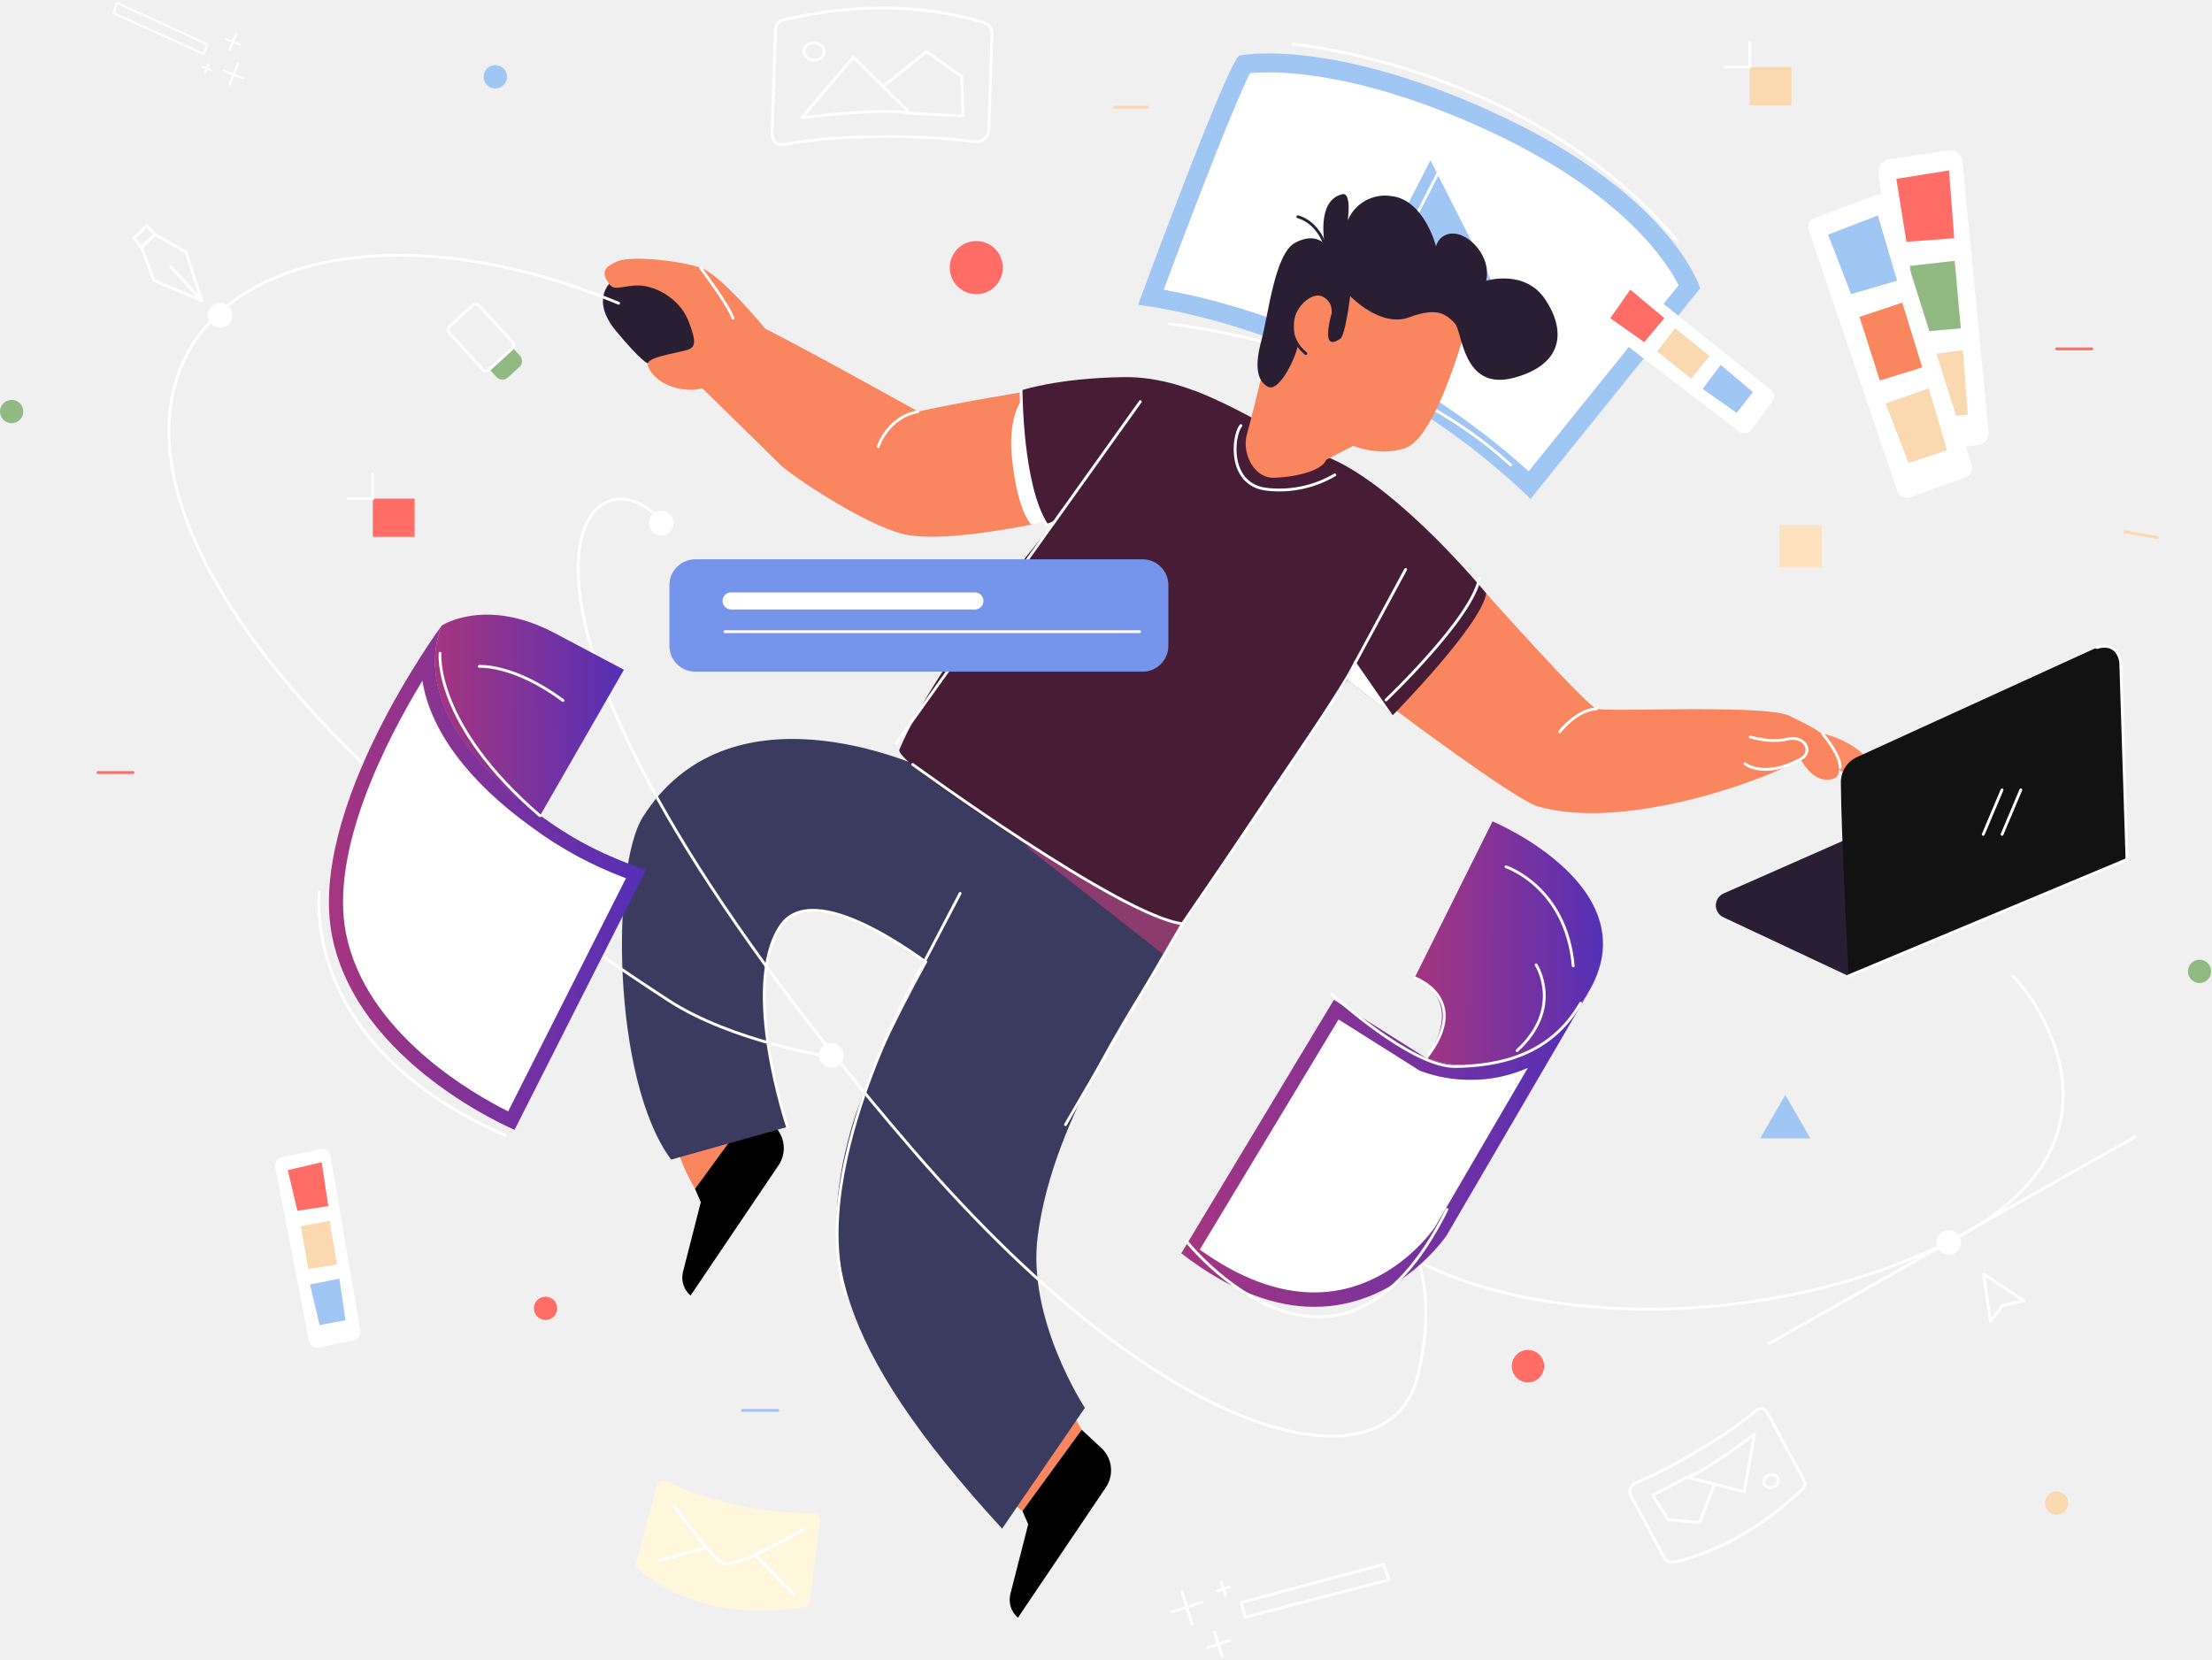
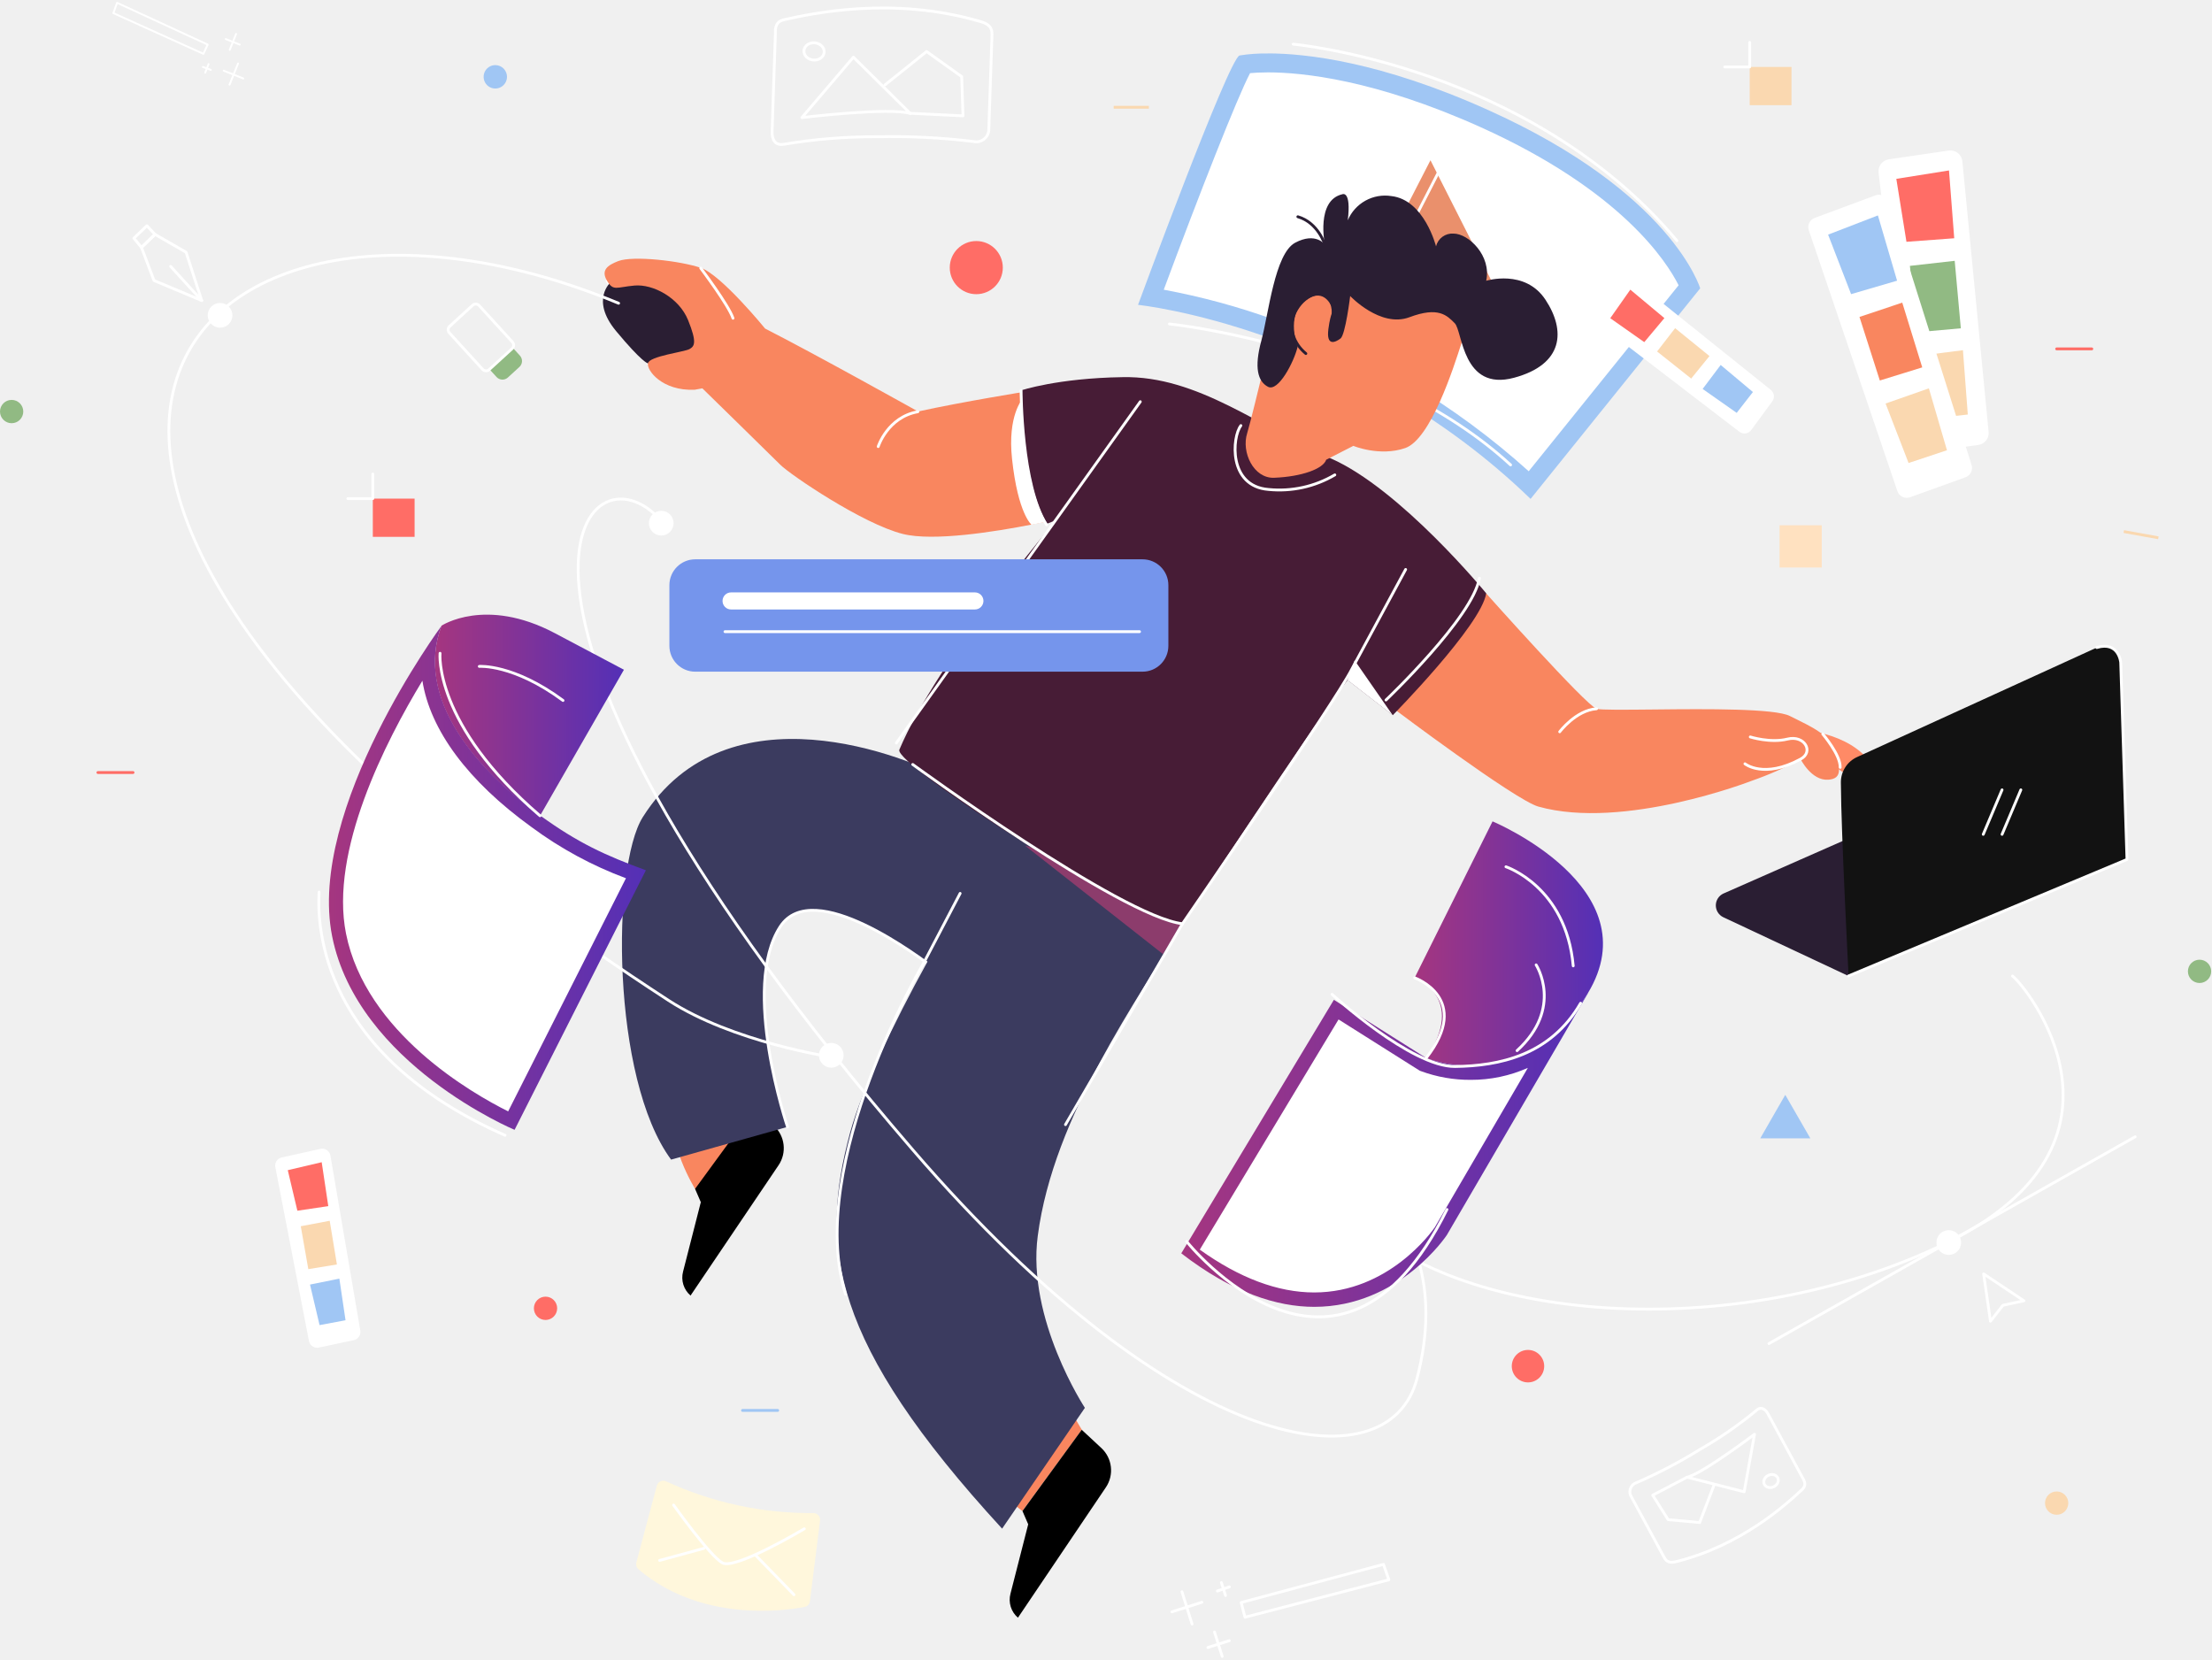
<svg xmlns="http://www.w3.org/2000/svg" width="785" height="589" viewBox="0 0 785 589" fill="none">
  <path d="M542.825 172.118C488.653 121.258 425.185 108.128 408.415 105.449C419.717 74.92 437.173 29.536 441.52 22.821C444.332 22.467 447.164 22.305 449.997 22.335C462.319 22.335 488.703 24.898 526.908 42.096C582.083 66.932 596.747 94.865 599.656 101.698L542.825 172.118Z" fill="white" />
  <path d="M449.997 25.685C462.052 25.685 487.901 28.213 525.487 45.144C575.329 67.618 591.43 92.738 595.71 101.229L542.508 167.228C516.192 143.508 485.466 125.218 452.087 113.404C439.364 108.817 426.291 105.272 412.996 102.803C425.486 69.192 439.062 34.594 443.627 25.953C445.115 25.819 447.255 25.685 450.03 25.685H449.997ZM450.03 18.986C446.633 18.915 443.237 19.15 439.882 19.689C435.969 20.996 403.867 108.179 403.867 108.179C403.867 108.179 480.059 115.966 543.177 177.041L603.368 102.317C603.368 102.317 593.336 68.389 528.129 39.048C489.957 21.85 463.356 18.953 449.897 18.953L450.03 18.986Z" fill="#A0C6F4" />
  <path d="M415.019 114.961C415.019 114.961 489.941 122.531 536.087 164.984" stroke="white" stroke-linecap="round" stroke-linejoin="round" />
-   <path d="M479.691 111.294L507.647 56.867L536.372 113.622L479.691 111.294Z" fill="#A0C6F4" />
+   <path d="M479.691 111.294L507.647 56.867L536.372 113.622L479.691 111.294Z" fill="#EA906C" />
  <path d="M485.125 110.523L513.081 56.097L541.805 112.851L485.125 110.523Z" stroke="white" stroke-linecap="round" stroke-linejoin="round" />
  <path d="M458.909 15.67C458.909 15.67 542.942 23.307 595.108 85.403" stroke="white" stroke-linecap="round" stroke-linejoin="round" />
  <path d="M501.828 256.856C497.214 253.506 494.188 251.179 494.188 251.179C495.458 249.504 515.672 227.917 527.376 210.534C527.376 210.534 503.701 258.246 501.828 256.856Z" fill="white" />
  <path d="M215.435 99.655C217.692 103.423 218.678 101.915 225.182 101.329C231.686 100.743 240.949 105.583 244.193 113.605C247.436 121.626 246.45 122.866 244.694 123.87C242.939 124.875 230.449 126.382 229.947 128.894" stroke="white" stroke-linecap="round" stroke-linejoin="round" />
  <path d="M383.92 507.369L378.085 497.505L357.419 532.02L362.837 536.207L383.92 507.369Z" fill="#F9865F" />
  <path d="M246.667 421.878C246.667 421.878 235.95 404.444 240.548 395.887L274.723 399.554L246.667 421.878Z" fill="#F9865F" />
  <path d="M246.667 421.878L248.707 426.6L242.404 451.251C242.005 452.774 242.044 454.378 242.514 455.879C242.984 457.381 243.867 458.72 245.062 459.742L276.312 413.471C277.744 411.341 278.371 408.77 278.08 406.219C277.789 403.668 276.599 401.305 274.723 399.554L267.734 393.057L246.667 421.878Z" fill="black" />
  <path d="M229.948 128.961C239.729 128.727 252.135 128.107 249.644 120.588C247.152 113.069 237.94 94.514 216.789 100.09C216.789 100.09 209.349 106.303 218.645 117.49C227.941 128.677 229.948 128.961 229.948 128.961Z" fill="#2A1E33" />
  <path d="M279.472 399.889C279.472 399.889 262.752 350.487 276.897 328.8C288.601 310.898 326.688 340.003 331.905 343.872L359.175 294.603C359.175 294.603 352.888 285.761 337.439 277.103C321.99 268.445 258.137 242.521 228.125 289.947C217.04 307.465 216.873 382.674 238.157 411.495L279.472 399.889Z" fill="#3B3B5F" />
  <path d="M279.472 399.889C279.472 399.889 262.752 350.487 276.897 328.8C288.601 310.897 326.688 340.003 331.905 343.872" stroke="white" stroke-linecap="round" stroke-linejoin="round" />
  <path d="M359.175 294.603C346.769 307.682 310.002 371.386 301.726 401.782C290.674 442.51 294.837 476.288 355.63 542.454L385.007 499.582C385.007 499.582 364.341 468.165 368.287 438.541C373.872 395.686 404.318 354.137 419.717 327.778L359.175 294.603Z" fill="#3B3B5F" />
  <path d="M363.84 300.129L412.712 338.563L427.325 316.323L363.84 300.129Z" fill="#8C3C6C" />
  <path d="M644.599 259.736C652.223 261.377 658.03 264.286 662.021 268.461C666.017 272.648 664.211 274.825 662.757 276.098C661.302 277.37 655.667 275.913 650.768 271.559C645.87 267.205 644.599 259.736 644.599 259.736Z" fill="#FF8A66" />
  <path d="M494.188 251.179C495.458 249.504 515.672 227.917 527.376 210.534C527.376 210.534 562.739 250.224 566.584 251.514C568.005 251.982 576.616 251.865 587.451 251.765C605.642 251.564 629.835 251.38 635.186 254.076C643.713 258.329 648.829 260.473 650.952 266.452C653.076 272.43 653.929 276.332 648.829 276.684C642.86 277.119 639.031 269.432 639.031 269.432C633.409 272.457 627.555 275.027 621.526 277.119C621.526 277.119 576.198 294.737 545.902 286.213C537.659 283.885 494.188 251.179 494.188 251.179Z" fill="#F9865F" />
  <path d="M219.431 92.638C215.552 94.129 213.178 95.904 215.435 99.655C217.692 103.406 218.678 101.916 225.182 101.33C231.686 100.743 240.949 105.583 244.193 113.605C247.436 121.627 246.45 122.866 244.694 123.871C242.939 124.875 230.449 126.383 229.948 128.895C229.446 131.407 234.964 138.792 246.517 138.306L249.259 137.804C249.259 137.804 273.452 161.467 276.964 164.967C280.475 168.467 306.19 185.934 320.435 189.484C331.203 192.18 353.039 188.714 366.147 186.135C372.517 184.879 376.848 183.857 376.848 183.857C376.848 183.857 367 166.089 364.993 138.792C364.993 138.792 341.452 142.577 325.802 146.026C325.802 146.026 289.286 125.629 271.53 116.603C271.53 116.603 256.014 97.578 248.757 95.066C241.501 92.554 224.681 90.645 219.431 92.638Z" fill="#F9865F" />
  <path d="M366.08 186.218C372.45 184.962 376.781 183.941 376.781 183.941C376.781 183.941 364.86 168.869 362.87 141.605C362.87 141.605 357.486 147.416 359.158 162.873C361.265 182.4 366.08 186.218 366.08 186.218Z" fill="white" />
  <path d="M362.368 138.541C362.368 138.541 362.703 171.917 371.631 185.833L374.825 184.544C374.825 184.544 332.774 233.829 319.164 266.033C316.941 271.308 406.492 328.599 419.717 327.795C419.717 327.795 463.356 261.093 478.237 241.315L494.288 253.775C494.288 253.775 525.738 221.855 527.426 210.535C527.426 210.535 497.046 173.508 472.251 162.656C447.455 151.804 425.068 133.249 398.366 133.835C375.259 134.187 362.368 138.541 362.368 138.541Z" fill="#471C36" />
  <path d="M494.221 253.774L478.187 241.315L480.745 234.348L494.221 253.774Z" fill="white" />
  <path d="M518.632 121.827C515.823 130.586 507.714 155.89 498.668 159.005C489.623 162.12 480.277 158.218 480.277 158.218L470.646 163.141C469.576 166.373 461.968 169.153 452.154 169.539C444.881 169.823 440.45 160.462 442.607 153.696C443.593 150.581 447.288 135.275 447.288 135.275C447.288 135.275 455.08 106.538 462.336 100.609C469.593 94.681 476.247 88.786 495.391 96.54C524.551 108.396 518.632 121.827 518.632 121.827Z" fill="#F9865F" />
  <path d="M460.497 123.083C459.21 128.442 453.642 139.194 449.98 137.251C446.319 135.309 445.048 130.385 447.623 120.923C450.198 111.461 452.354 89.992 459.644 86.124C466.934 82.255 470.161 86.76 470.161 86.76C470.161 86.76 466.934 71.085 476.381 68.925C476.381 68.925 479.591 67.434 478.304 78.169C479.554 75.217 481.754 72.769 484.553 71.212C487.352 69.656 490.59 69.08 493.753 69.578C505.457 70.867 509.62 87.413 509.62 87.413C509.959 86.046 510.769 84.843 511.907 84.016C513.044 83.189 514.437 82.791 515.84 82.891C521.207 82.891 529.366 90.846 527.426 99.638C527.426 99.638 541.153 95.334 548.443 106.337C555.733 117.339 554.88 129.33 537.291 134.053C518.899 138.993 519.067 117.507 516.274 114.71C513.482 111.913 510.489 108.698 500.19 112.567C489.89 116.435 479.156 105.047 479.156 105.047C479.156 105.047 477.484 118.796 475.729 120.119C473.973 121.442 470.579 123.134 471.432 116.686C472.284 110.239 473.371 110.875 472.719 109.167C472.067 107.459 469.175 102.016 463.072 106.806C456.217 112.064 460.497 123.083 460.497 123.083Z" fill="#2A1E33" />
  <path d="M463.423 125.461C459.327 122.112 456.484 115.949 460.079 109.887C463.674 103.825 469.576 103.004 471.365 105.298C473.154 107.593 473.856 111.461 472.167 116.05" stroke="#2A1E33" stroke-linecap="round" stroke-linejoin="round" />
  <path d="M362.853 536.207L364.893 540.913L358.59 565.564C358.191 567.086 358.23 568.691 358.7 570.192C359.17 571.694 360.053 573.033 361.248 574.055L392.464 527.783C393.897 525.654 394.524 523.083 394.232 520.532C393.941 517.981 392.751 515.618 390.876 513.867L383.887 507.369L362.853 536.207Z" fill="black" />
  <path d="M470.161 86.76C470.161 86.76 467.753 78.972 460.581 76.913" stroke="#2A1E33" stroke-linecap="round" stroke-linejoin="round" />
  <path d="M318.094 263.672L404.67 142.543" stroke="white" stroke-linecap="round" stroke-linejoin="round" />
  <path d="M440.366 151.017C437.24 155.086 435.819 172.57 450.181 173.692C458.372 174.508 466.61 172.696 473.706 168.517" stroke="white" stroke-linecap="round" stroke-linejoin="round" />
  <path d="M248.674 95.15C248.674 95.15 258.572 108.263 260.127 112.935" stroke="white" stroke-linecap="round" stroke-linejoin="round" />
  <path d="M619.252 271.04C619.252 271.04 625.939 276.483 639.031 269.365C643.796 266.803 640.402 260.758 634.35 262.265C628.297 263.772 621.141 261.511 621.141 261.511" stroke="white" stroke-linecap="round" stroke-linejoin="round" />
  <path d="M646.873 260.49C646.873 260.49 653.21 267.909 653.042 272.313" stroke="white" stroke-linecap="round" stroke-linejoin="round" />
  <path d="M553.509 259.686C553.509 259.686 559.244 252.033 566.584 251.514" stroke="white" stroke-linecap="round" stroke-linejoin="round" />
  <path d="M311.657 158.469C311.657 158.469 315.001 148.019 325.735 146.11" stroke="white" stroke-linecap="round" stroke-linejoin="round" />
  <path d="M340.733 317.027L327.926 341.494C327.926 341.494 285.725 413.019 300.054 459.239" stroke="white" stroke-linecap="round" stroke-linejoin="round" />
  <path d="M378.118 399.085L419.634 327.795C419.634 327.795 474.057 248.734 479.624 237.664L498.836 202.077" stroke="white" stroke-linecap="round" stroke-linejoin="round" />
  <path d="M323.913 271.275C323.913 271.275 397.764 325.199 419.65 327.795" stroke="white" stroke-linecap="round" stroke-linejoin="round" />
  <path d="M362.368 138.541C362.368 138.541 362.368 172.386 371.414 186.252" stroke="white" stroke-linecap="round" stroke-linejoin="round" />
  <path d="M525.002 205.175C522.678 219.109 491.863 248.399 491.863 248.399" stroke="white" stroke-linecap="round" stroke-linejoin="round" />
  <path d="M295.004 378.872C297.424 378.872 299.385 376.908 299.385 374.484C299.385 372.061 297.424 370.097 295.004 370.097C292.585 370.097 290.624 372.061 290.624 374.484C290.624 376.908 292.585 378.872 295.004 378.872Z" fill="white" />
  <path d="M706.379 468.852L703.954 452.055L718.25 461.584L710.776 463.208L706.379 468.852Z" stroke="white" stroke-linecap="round" stroke-linejoin="round" />
  <path d="M231.954 182.099C204.851 158.134 160.059 217.87 323.913 408.011C418.463 517.702 492.783 527.532 502.815 489.367C520.872 420.906 455.665 403.607 479.942 430.418C515.221 469.405 615.556 477.644 690.344 441.27C764.129 405.365 718.768 349.616 714.187 346.35" stroke="white" stroke-linecap="round" stroke-linejoin="round" />
  <path d="M691.582 445.306C694.001 445.306 695.962 443.342 695.962 440.919C695.962 438.495 694.001 436.531 691.582 436.531C689.162 436.531 687.201 438.495 687.201 440.919C687.201 443.342 689.162 445.306 691.582 445.306Z" fill="white" />
  <path d="M627.779 476.773L757.742 403.389" stroke="white" stroke-linecap="round" stroke-linejoin="round" />
  <path d="M234.663 190.037C237.082 190.037 239.043 188.072 239.043 185.649C239.043 183.226 237.082 181.261 234.663 181.261C232.243 181.261 230.282 183.226 230.282 185.649C230.282 188.072 232.243 190.037 234.663 190.037Z" fill="white" />
  <path d="M346.468 104.394C351.667 104.394 355.881 100.173 355.881 94.966C355.881 89.758 351.667 85.537 346.468 85.537C341.269 85.537 337.055 89.758 337.055 94.966C337.055 100.173 341.269 104.394 346.468 104.394Z" fill="#FF6D66" />
  <path d="M175.792 23.106C174.971 23.103 174.168 23.343 173.484 23.798C172.8 24.252 172.266 24.899 171.949 25.658C171.633 26.417 171.548 27.252 171.706 28.059C171.865 28.866 172.258 29.607 172.837 30.19C173.417 30.772 174.155 31.169 174.96 31.331C175.765 31.493 176.6 31.412 177.358 31.098C178.117 30.784 178.766 30.252 179.222 29.568C179.678 28.885 179.922 28.081 179.922 27.259C179.922 26.16 179.487 25.107 178.713 24.328C177.939 23.55 176.889 23.11 175.792 23.106Z" fill="#A0C6F4" />
  <path d="M729.87 537.53C732.151 537.53 734 535.678 734 533.394C734 531.109 732.151 529.257 729.87 529.257C727.589 529.257 725.74 531.109 725.74 533.394C725.74 535.678 727.589 537.53 729.87 537.53Z" fill="#FAD8B0" />
  <path d="M655.985 346.333L611.494 325.45C610.709 325.062 610.051 324.459 609.594 323.712C609.138 322.964 608.902 322.103 608.915 321.227C608.927 320.35 609.187 319.496 609.664 318.761C610.141 318.027 610.816 317.443 611.611 317.077L694.307 280.636C694.886 280.379 695.513 280.247 696.146 280.247C696.779 280.247 697.406 280.379 697.985 280.636L754.833 305.053L655.985 346.333Z" fill="#2A1E33" />
  <path d="M653.293 277.672C653.393 296.093 656.035 346.334 656.035 346.334L754.883 304.986L752.659 235.069C752.63 234.077 752.356 233.108 751.863 232.248C751.369 231.388 750.671 230.664 749.83 230.14C748.989 229.616 748.031 229.309 747.043 229.245C746.055 229.182 745.066 229.364 744.165 229.777L659.078 268.629C657.342 269.412 655.871 270.684 654.844 272.289C653.817 273.895 653.278 275.765 653.293 277.672Z" fill="#121212" />
  <path d="M655.985 346.333L754.833 304.986L752.609 235.068C752.609 235.068 751.957 227.432 744.115 229.776" stroke="white" stroke-linecap="round" stroke-linejoin="round" />
  <path d="M703.82 296.076L710.492 280.284" stroke="white" stroke-linecap="round" stroke-linejoin="round" />
  <path d="M710.492 296.076L717.163 280.284" stroke="white" stroke-linecap="round" stroke-linejoin="round" />
  <path d="M193.599 468.4C195.879 468.4 197.728 466.548 197.728 464.263C197.728 461.979 195.879 460.127 193.599 460.127C191.318 460.127 189.469 461.979 189.469 464.263C189.469 466.548 191.318 468.4 193.599 468.4Z" fill="#FF6D66" />
  <path d="M542.257 490.556C545.433 490.556 548.008 487.976 548.008 484.795C548.008 481.613 545.433 479.034 542.257 479.034C539.08 479.034 536.505 481.613 536.505 484.795C536.505 487.976 539.08 490.556 542.257 490.556Z" fill="#FF6D66" />
  <path d="M236.468 525.707C252.84 533.243 270.667 537.073 288.684 536.927C289.019 536.93 289.349 537.003 289.653 537.142C289.957 537.281 290.229 537.483 290.45 537.734C290.671 537.985 290.836 538.281 290.935 538.6C291.035 538.92 291.065 539.258 291.025 539.59L287.414 568.26C287.342 568.758 287.113 569.219 286.761 569.578C286.41 569.936 285.953 570.173 285.457 570.253C278.134 571.643 248.674 575.696 226.57 556.856C226.234 556.567 225.986 556.189 225.856 555.765C225.726 555.341 225.718 554.889 225.835 554.461L233.124 527.114C233.225 526.782 233.398 526.477 233.63 526.219C233.862 525.962 234.148 525.759 234.467 525.625C234.786 525.49 235.131 525.428 235.477 525.442C235.823 525.457 236.161 525.547 236.468 525.707Z" fill="#FFF7DC" />
  <path d="M239.06 534.08C239.06 534.08 251.8 552.016 256.348 554.595C260.896 557.174 285.441 542.504 285.441 542.504" stroke="white" stroke-linecap="round" stroke-linejoin="round" />
  <path d="M268.37 552.117L281.762 565.899" stroke="white" stroke-linecap="round" stroke-linejoin="round" />
  <path d="M249.761 549.454L234.094 553.724" stroke="white" stroke-linecap="round" stroke-linejoin="round" />
  <path d="M646.505 186.402H631.541V201.391H646.505V186.402Z" fill="#FFE1C0" />
  <path d="M633.564 388.518L638.011 396.239L642.459 403.959H633.564H624.686L629.116 396.239L633.564 388.518Z" fill="#A0C6F4" />
  <path d="M274.004 46.752L275.175 11.718C275.041 8.369 276.378 7.414 278.385 6.962C287.882 4.869 316.84 -1.579 348.157 7.716C352.219 8.921 352.086 11.065 352.019 13.008L350.899 46.4C350.817 47.024 350.606 47.624 350.279 48.162C349.951 48.699 349.515 49.162 348.999 49.52C348.482 49.878 347.896 50.124 347.279 50.241C346.661 50.359 346.026 50.345 345.415 50.202C334.032 48.837 322.567 48.278 311.106 48.527C300.082 48.48 289.074 49.371 278.201 51.19C275.091 51.776 273.921 49.498 274.004 46.752Z" stroke="white" stroke-linecap="round" stroke-linejoin="round" />
  <path d="M284.571 41.728L302.863 20.292L323.094 40.304C316.105 37.943 284.571 41.728 284.571 41.728Z" stroke="white" stroke-linecap="round" stroke-linejoin="round" />
  <path d="M314.048 30.139L328.829 18.283L341.285 27.192L341.753 41.108L323.077 40.204" stroke="white" stroke-linecap="round" stroke-linejoin="round" />
  <path d="M292.472 18.614C292.642 16.93 291.178 15.403 289.203 15.203C287.228 15.003 285.489 16.206 285.319 17.89C285.149 19.574 286.613 21.101 288.588 21.301C290.563 21.501 292.302 20.298 292.472 18.614Z" stroke="white" stroke-linecap="round" stroke-linejoin="round" />
  <path d="M627.461 501.776L639.717 524.451C641.004 526.477 640.553 527.633 639.432 528.671C634.182 533.544 618.182 548.382 594.774 554.176C591.748 554.93 591.029 553.506 590.36 552.25L578.656 530.631C578.479 530.202 578.393 529.742 578.403 529.279C578.412 528.816 578.518 528.359 578.713 527.939C578.908 527.519 579.188 527.144 579.535 526.837C579.882 526.531 580.288 526.3 580.729 526.159C588.468 522.794 595.956 518.877 603.134 514.436C610.204 510.402 616.917 505.769 623.197 500.587C624.869 498.912 626.541 500.001 627.461 501.776Z" stroke="white" stroke-linecap="round" stroke-linejoin="round" />
  <path d="M622.646 508.96L618.984 529.375L598.72 524.2C603.986 523.061 622.646 508.96 622.646 508.96Z" stroke="white" stroke-linecap="round" stroke-linejoin="round" />
  <path d="M608.183 527.248L603.184 540.276L591.982 539.255L586.514 530.58L598.703 524.2" stroke="white" stroke-linecap="round" stroke-linejoin="round" />
  <path d="M629.443 527.599C630.77 526.992 631.429 525.585 630.915 524.458C630.4 523.331 628.908 522.91 627.581 523.517C626.254 524.124 625.595 525.53 626.109 526.658C626.624 527.785 628.116 528.206 629.443 527.599Z" stroke="white" stroke-linecap="round" stroke-linejoin="round" />
  <path d="M567.771 114.626L617.58 152.809C617.839 153.009 618.135 153.155 618.451 153.239C618.767 153.323 619.096 153.343 619.42 153.298C619.744 153.252 620.056 153.143 620.337 152.975C620.618 152.808 620.863 152.586 621.057 152.323L628.581 142.107C628.951 141.598 629.11 140.966 629.026 140.342C628.942 139.718 628.621 139.151 628.13 138.758L579.024 99.387C578.763 99.178 578.464 99.026 578.143 98.937C577.821 98.849 577.486 98.826 577.156 98.872C576.826 98.917 576.509 99.029 576.223 99.201C575.938 99.373 575.69 99.602 575.496 99.872L567.27 111.26C566.9 111.776 566.746 112.417 566.84 113.045C566.933 113.673 567.267 114.24 567.771 114.626Z" fill="white" stroke="white" stroke-linecap="round" stroke-linejoin="round" />
  <path d="M571.45 112.918L583.521 121.409L590.661 112.885L578.572 102.786L571.45 112.918Z" fill="#FF6D66" />
  <path d="M588.069 124.725L600.174 134.337L606.662 126.349L594.473 116.452L588.069 124.725Z" fill="#FAD8B0" />
  <path d="M604.237 138.021L616.326 146.512L622.077 139.11L610.641 129.514L604.237 138.021Z" fill="#A0C6F4" />
  <path d="M667.171 61.238L678.523 156.694C678.575 157.196 678.727 157.683 678.97 158.126C679.213 158.568 679.542 158.957 679.938 159.27C680.335 159.582 680.789 159.812 681.276 159.945C681.762 160.077 682.271 160.111 682.77 160.043L701.998 157.397C702.963 157.268 703.839 156.767 704.441 156.001C705.044 155.235 705.325 154.264 705.225 153.294L695.912 57.269C695.861 56.762 695.708 56.27 695.461 55.824C695.215 55.377 694.881 54.986 694.479 54.673C694.078 54.36 693.617 54.132 693.124 54.002C692.632 53.873 692.118 53.844 691.615 53.92L670.364 57.034C669.388 57.176 668.506 57.696 667.909 58.482C667.312 59.268 667.046 60.258 667.171 61.238Z" fill="white" stroke="white" stroke-linecap="round" stroke-linejoin="round" />
  <path d="M672.972 63.465L676.567 85.805L693.521 84.549L691.665 60.484L672.972 63.465Z" fill="#FF6D66" />
  <path d="M677.788 94.346L680.179 117.908L695.862 116.502L693.688 92.554L677.788 94.346Z" fill="#91BA83" />
  <path d="M680.48 126.332L684.074 148.672L698.336 147.098L696.614 124.272L680.48 126.332Z" fill="#FAD8B0" />
  <path d="M642.392 81.568L673.825 174.127C673.953 174.504 674.154 174.852 674.417 175.15C674.681 175.449 675.001 175.692 675.359 175.865C675.717 176.038 676.105 176.137 676.502 176.158C676.899 176.179 677.296 176.121 677.671 175.986L697.367 168.886C698.094 168.62 698.691 168.083 699.033 167.388C699.376 166.692 699.438 165.891 699.206 165.151L669.695 71.688C669.571 71.3 669.37 70.941 669.104 70.633C668.838 70.325 668.512 70.074 668.147 69.895C667.781 69.717 667.383 69.615 666.977 69.595C666.57 69.575 666.164 69.637 665.783 69.779L644.181 77.8C643.447 78.066 642.847 78.61 642.512 79.316C642.177 80.021 642.134 80.831 642.392 81.568Z" fill="white" stroke="white" stroke-linecap="round" stroke-linejoin="round" />
  <path d="M648.762 83.26L656.921 104.377L673.24 99.605L666.435 76.444L648.762 83.26Z" fill="#A0C6F4" />
  <path d="M659.897 112.466L667.12 135.024L682.168 130.368L675.079 107.392L659.897 112.466Z" fill="#F9865F" />
  <path d="M669.16 143.196L677.319 164.297L690.946 159.775L684.526 137.804L669.16 143.196Z" fill="#FAD8B0" />
  <path d="M405.472 198.477H246.718C241.657 198.477 237.555 202.586 237.555 207.654V229.174C237.555 234.242 241.657 238.351 246.718 238.351H405.472C410.532 238.351 414.635 234.242 414.635 229.174V207.654C414.635 202.586 410.532 198.477 405.472 198.477Z" fill="#7595EC" />
  <path d="M345.983 210.216H259.441C257.77 210.216 256.415 211.573 256.415 213.247C256.415 214.922 257.77 216.279 259.441 216.279H345.983C347.654 216.279 349.009 214.922 349.009 213.247C349.009 211.573 347.654 210.216 345.983 210.216Z" fill="white" />
  <path d="M257.284 224.149H404.402" stroke="white" stroke-linecap="round" stroke-linejoin="round" />
  <path d="M182.008 123.451L184.511 126.196C185.02 126.753 185.286 127.49 185.252 128.245C185.218 128.999 184.886 129.709 184.33 130.218L180.231 133.968C179.675 134.477 178.939 134.744 178.186 134.71C177.433 134.676 176.724 134.343 176.215 133.786L173.712 131.041L182.008 123.451Z" fill="#91BA83" />
  <path d="M159.465 118.115L171.272 131.061C171.882 131.73 172.918 131.777 173.587 131.166L181.746 123.7C182.415 123.089 182.462 122.051 181.851 121.382L170.045 108.436C169.435 107.767 168.398 107.72 167.73 108.331L159.57 115.797C158.902 116.408 158.855 117.446 159.465 118.115Z" stroke="white" stroke-linecap="round" stroke-linejoin="round" />
  <path d="M147.134 176.941H132.304V190.505H147.134V176.941Z" fill="#FF6D66" />
  <path d="M132.304 168.215V176.94H123.442" stroke="white" stroke-linecap="round" stroke-linejoin="round" />
  <path d="M635.771 23.759H620.94V37.324H635.771V23.759Z" fill="#FAD8B0" />
  <path d="M620.94 15.034V23.759H612.079" stroke="white" stroke-linecap="round" stroke-linejoin="round" />
  <path d="M219.531 107.609C65.709 43.771 -52.601 166.725 237.237 354.991C260.06 369.829 295.071 375.087 295.071 375.087" stroke="white" stroke-linecap="round" stroke-linejoin="round" />
  <path d="M78.098 116.284C80.518 116.284 82.479 114.32 82.479 111.897C82.479 109.474 80.518 107.509 78.098 107.509C75.679 107.509 73.718 109.474 73.718 111.897C73.718 114.32 75.679 116.284 78.098 116.284Z" fill="white" />
  <path d="M50.21 87.798L55.008 83.176L66.026 89.506L71.578 106.638L54.64 99.537L50.21 87.798Z" stroke="white" stroke-linecap="round" stroke-linejoin="round" />
  <path d="M55.008 83.176L50.21 87.798L47.518 84.532L52.116 80.111L55.008 83.176Z" stroke="white" stroke-linecap="round" stroke-linejoin="round" />
  <path d="M71.578 106.638L60.559 94.53" stroke="white" stroke-linecap="round" stroke-linejoin="round" />
  <path d="M98.195 414.074L110.133 475.768C110.197 476.089 110.324 476.394 110.505 476.665C110.687 476.936 110.921 477.169 111.193 477.349C111.465 477.53 111.77 477.655 112.09 477.717C112.41 477.779 112.74 477.777 113.059 477.711L125.465 475.065C126.087 474.932 126.632 474.562 126.988 474.035C127.343 473.507 127.481 472.862 127.371 472.235L116.771 410.155C116.714 409.827 116.59 409.514 116.408 409.235C116.227 408.956 115.99 408.717 115.714 408.532C115.437 408.348 115.126 408.221 114.799 408.16C114.472 408.1 114.136 408.106 113.812 408.179L100.118 411.227C99.805 411.287 99.507 411.408 99.241 411.584C98.975 411.76 98.746 411.986 98.567 412.251C98.389 412.515 98.264 412.812 98.2 413.125C98.136 413.438 98.135 413.76 98.195 414.074Z" fill="white" stroke="white" stroke-linecap="round" stroke-linejoin="round" />
  <path d="M102.125 415.246L105.535 429.631L116.504 428.007L114.163 412.416L102.125 415.246Z" fill="#FF6D66" />
  <path d="M106.739 435.141L109.414 450.364L119.563 448.706L117.005 433.198L106.739 435.141Z" fill="#FAD8B0" />
  <path d="M110.016 455.84L113.41 470.225L122.623 468.501L120.433 453.73L110.016 455.84Z" fill="#A0C6F4" />
  <path d="M440.467 568.662L490.961 555.131L492.9 560.607L441.821 573.887L440.467 568.662Z" stroke="white" stroke-linecap="round" stroke-linejoin="round" />
  <path d="M433.444 561.595L434.916 566.184" stroke="white" stroke-linecap="round" stroke-linejoin="round" />
  <path d="M432.023 564.592L436.287 563.119" stroke="white" stroke-linecap="round" stroke-linejoin="round" />
  <path d="M431.003 579.129L433.745 587.804" stroke="white" stroke-linecap="round" stroke-linejoin="round" />
  <path d="M428.663 584.622L436.253 582.21" stroke="white" stroke-linecap="round" stroke-linejoin="round" />
  <path d="M419.45 564.827L423.045 576.315" stroke="white" stroke-linecap="round" stroke-linejoin="round" />
  <path d="M415.889 571.978L426.522 568.578" stroke="white" stroke-linecap="round" stroke-linejoin="round" />
  <path d="M72.179 19.103L40.228 4.651L41.549 1L73.701 15.821L72.179 19.103Z" stroke="white" stroke-width="0.67" stroke-linecap="round" stroke-linejoin="round" />
  <path d="M72.832 25.768L74.019 22.754" stroke="white" stroke-width="0.67" stroke-linecap="round" stroke-linejoin="round" />
  <path d="M74.838 24.814L71.996 23.759" stroke="white" stroke-width="0.67" stroke-linecap="round" stroke-linejoin="round" />
  <path d="M81.526 17.696L83.783 12.036" stroke="white" stroke-width="0.67" stroke-linecap="round" stroke-linejoin="round" />
  <path d="M85.07 15.838L80.121 13.862" stroke="white" stroke-width="0.67" stroke-linecap="round" stroke-linejoin="round" />
  <path d="M81.459 30.039L84.469 22.553" stroke="white" stroke-width="0.67" stroke-linecap="round" stroke-linejoin="round" />
  <path d="M86.341 27.845L79.386 25.082" stroke="white" stroke-width="0.67" stroke-linecap="round" stroke-linejoin="round" />
  <path d="M191.643 289.478C169.104 273.234 146.967 247.98 156.681 222.039C156.681 222.039 172.214 211.673 196.809 224.635L221.421 237.664L191.643 289.478Z" fill="url(#paint0_linear_16_174)" />
  <path d="M181.427 397.712C171.278 392.906 128.007 370.331 120.299 331.764C113.611 298.471 139.092 253.54 151.833 233.678C151.013 260.021 177.431 282.328 190.171 291.505C201.012 299.489 212.974 305.821 225.667 310.295L181.427 397.712Z" fill="white" />
  <path d="M149.893 241.516C152.652 259.033 165.994 277.17 188.7 293.548C198.945 301.121 210.202 307.215 222.139 311.651L180.34 394.38C167.566 388.016 129.829 366.48 122.79 331.278C116.955 302.022 136.751 263.22 149.927 241.516H149.893ZM156.715 222.04C156.715 222.04 108.813 286.883 117.875 332.266C126.937 377.65 182.614 400.928 182.614 400.928L229.212 308.821C214.649 303.479 205.186 299.125 191.676 289.378C169.138 273.134 147.001 247.88 156.715 221.939V222.04Z" fill="url(#paint1_linear_16_174)" />
  <path d="M144.091 259.719C145.496 268.154 148.824 276.151 153.818 283.087C158.811 290.024 165.336 295.712 172.883 299.71" stroke="white" stroke-linecap="round" stroke-linejoin="round" />
  <path d="M186.794 309.022L212.793 322.972" stroke="white" stroke-linecap="round" stroke-linejoin="round" />
  <path d="M147.803 296.93C147.803 296.93 156.163 315.536 183.082 327.627" stroke="white" stroke-linecap="round" stroke-linejoin="round" />
  <path d="M126.435 299.711C126.435 299.711 127.372 319.254 140.363 325.769" stroke="white" stroke-linecap="round" stroke-linejoin="round" />
  <path d="M156.163 231.82C156.163 231.82 153.755 256.94 191.642 289.479" stroke="white" stroke-linecap="round" stroke-linejoin="round" />
  <path d="M170.091 236.475C170.091 236.475 182.162 235.537 199.802 248.566" stroke="white" stroke-linecap="round" stroke-linejoin="round" />
  <path d="M113.243 316.558C112.474 329.001 114.029 374.099 179.236 402.87" stroke="white" stroke-linecap="round" stroke-linejoin="round" />
  <path d="M529.684 291.471L502.029 346.987C502.029 346.987 520.789 353.903 506.125 375.456C506.125 375.456 540.802 389.858 563.491 352.463C586.18 315.067 529.684 291.471 529.684 291.471Z" fill="url(#paint2_linear_16_174)" />
  <path d="M466.382 461.148C452.388 461.148 437.624 455.421 422.459 444.117L474.191 358.24L504.972 377.649L505.172 377.733C510.552 379.711 516.245 380.698 521.976 380.647C531.697 380.707 541.191 377.701 549.112 372.056L511.292 436.949C511.208 437.067 494.923 461.199 466.382 461.199V461.148Z" fill="white" />
  <path d="M475.027 361.757L503.45 379.693L503.818 379.927L504.203 380.078C509.89 382.184 515.912 383.239 521.976 383.193C528.943 383.219 535.838 381.77 542.207 378.939L509.202 435.493C508.132 437.067 492.816 458.637 466.399 458.637C453.508 458.637 439.865 453.529 425.787 443.447L475.027 361.757ZM563.491 352.446C550.667 373.58 534.031 378.169 521.976 378.169C516.572 378.214 511.204 377.289 506.125 375.439L473.371 354.79L419.216 444.754C437.307 458.72 453.14 463.744 466.399 463.744C496.679 463.744 513.465 438.256 513.465 438.256L563.491 352.53V352.446Z" fill="url(#paint3_linear_16_174)" />
  <path d="M502.029 346.986C502.029 346.986 522.661 354.288 506.125 375.456" stroke="white" stroke-linecap="round" stroke-linejoin="round" />
  <path d="M472.719 352.848C472.719 352.848 500.825 378.637 516.375 378.453C531.924 378.269 550.182 374.585 560.933 355.996" stroke="white" stroke-linecap="round" stroke-linejoin="round" />
  <path d="M476.18 386.207C476.18 386.207 495.458 403.355 517.027 397.846" stroke="white" stroke-linecap="round" stroke-linejoin="round" />
  <path d="M496.428 411.83C496.428 411.83 506.543 419.416 520.688 412.231" stroke="white" stroke-linecap="round" stroke-linejoin="round" />
  <path d="M449.88 422.414C449.88 422.414 473.288 445.675 509.988 430.335" stroke="white" stroke-linecap="round" stroke-linejoin="round" />
  <path d="M462.587 399.722C462.587 399.722 472.117 406.554 478.086 408.732" stroke="white" stroke-linecap="round" stroke-linejoin="round" />
  <path d="M534.432 307.581C534.432 307.581 555.75 314.565 558.308 342.749" stroke="white" stroke-linecap="round" stroke-linejoin="round" />
  <path d="M545.149 342.398C545.149 342.398 554.964 357.62 538.378 372.826" stroke="white" stroke-linecap="round" stroke-linejoin="round" />
  <path d="M421.122 440.567C421.122 440.567 474.625 507.687 513.499 429.196" stroke="white" stroke-linecap="round" stroke-linejoin="round" />
  <path d="M34.744 274.138H47.217" stroke="#FF6D66" stroke-linecap="round" stroke-linejoin="round" />
  <path d="M729.87 123.803H742.343" stroke="#FF6D66" stroke-linecap="round" stroke-linejoin="round" />
  <path d="M395.223 38.06H407.713" stroke="#FAD8B0" stroke-miterlimit="10" />
  <path d="M753.696 188.63L765.968 190.84" stroke="#FAD8B0" stroke-miterlimit="10" />
  <path d="M263.504 500.503H275.994" stroke="#A0C6F4" stroke-linecap="round" stroke-linejoin="round" />
  <path d="M780.581 348.829C782.862 348.829 784.711 346.977 784.711 344.692C784.711 342.408 782.862 340.556 780.581 340.556C778.3 340.556 776.451 342.408 776.451 344.692C776.451 346.977 778.3 348.829 780.581 348.829Z" fill="#91BA83" />
  <path d="M4.13 150.18C6.411 150.18 8.26 148.328 8.26 146.043C8.26 143.759 6.411 141.907 4.13 141.907C1.849 141.907 0 143.759 0 146.043C0 148.328 1.849 150.18 4.13 150.18Z" fill="#91BA83" />
  <defs>
    <linearGradient id="paint0_linear_16_174" x1="150.244" y1="250.024" x2="229.354" y2="250.297" gradientUnits="userSpaceOnUse">
      <stop stop-color="#AA367C" />
      <stop offset="1" stop-color="#4A2FBD" />
    </linearGradient>
    <linearGradient id="paint1_linear_16_174" x1="109.878" y1="301.97" x2="242.514" y2="302.276" gradientUnits="userSpaceOnUse">
      <stop stop-color="#AA367C" />
      <stop offset="1" stop-color="#4A2FBD" />
    </linearGradient>
    <linearGradient id="paint2_linear_16_174" x1="497.955" y1="330.243" x2="576.769" y2="330.466" gradientUnits="userSpaceOnUse">
      <stop stop-color="#AA367C" />
      <stop offset="1" stop-color="#4A2FBD" />
    </linearGradient>
    <linearGradient id="paint3_linear_16_174" x1="410.422" y1="402.211" x2="580.551" y2="403.021" gradientUnits="userSpaceOnUse">
      <stop stop-color="#AA367C" />
      <stop offset="1" stop-color="#4A2FBD" />
    </linearGradient>
  </defs>
</svg>
